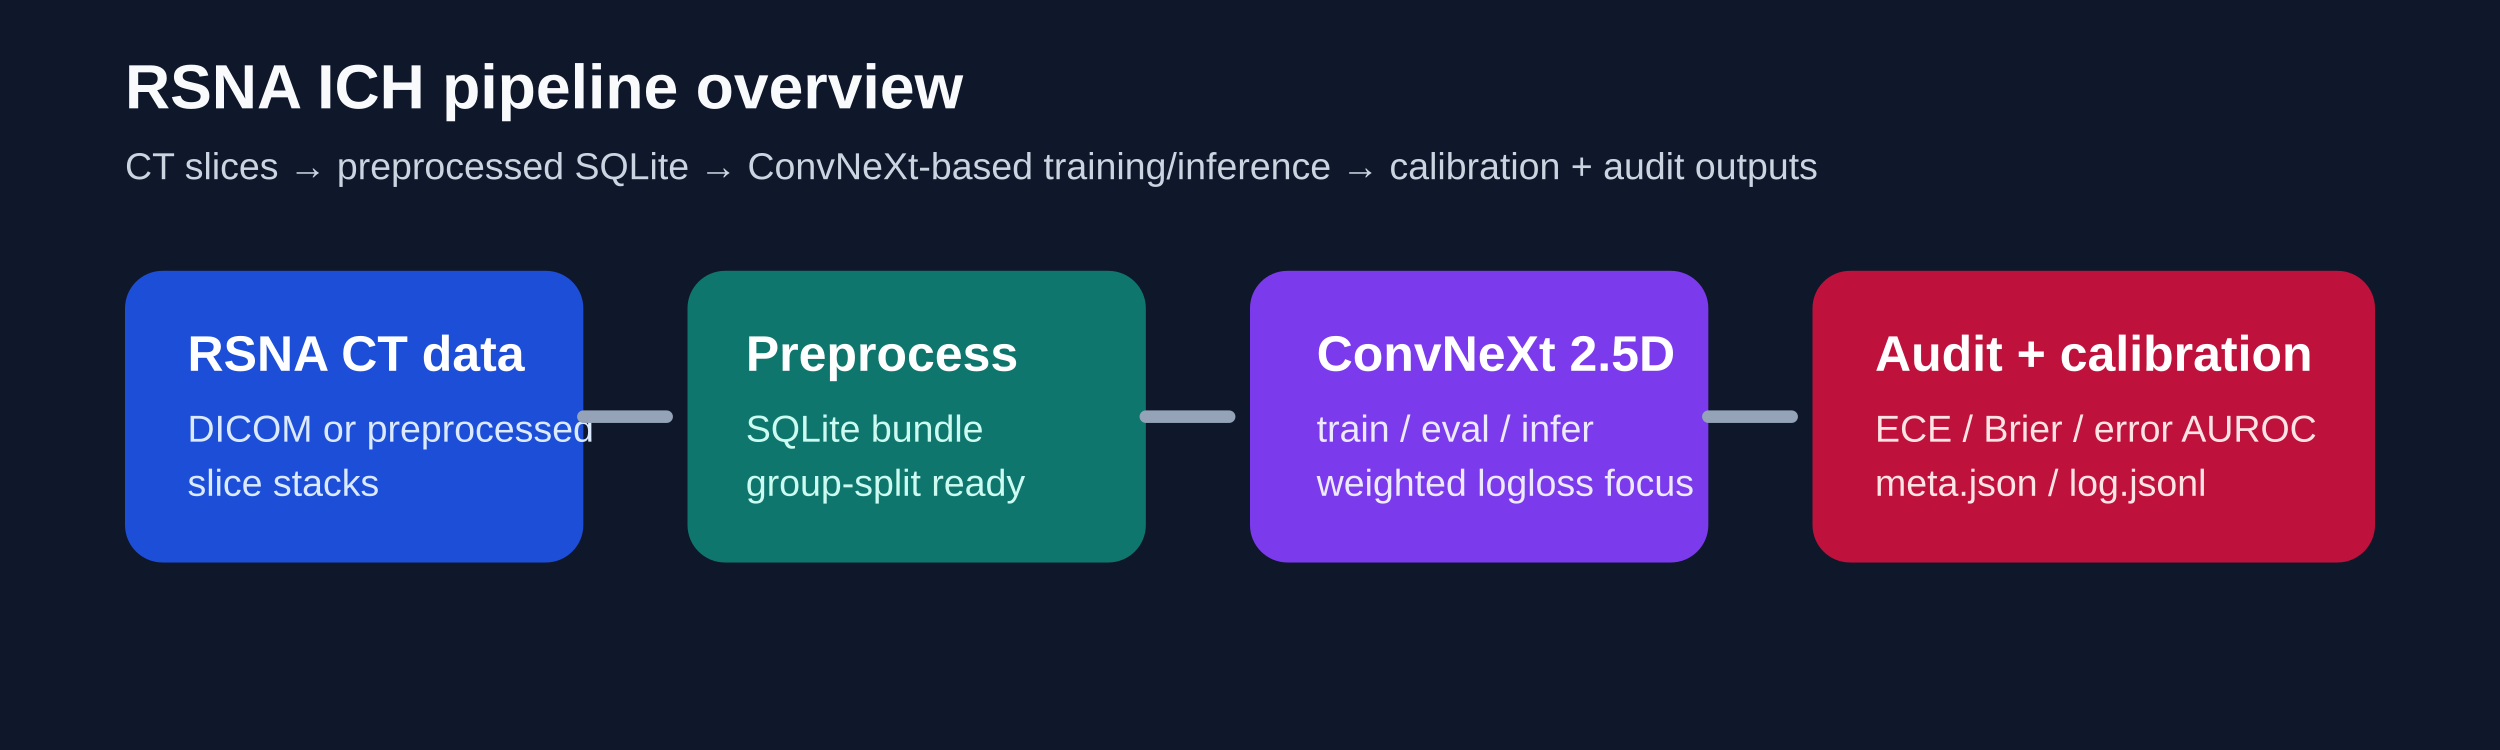
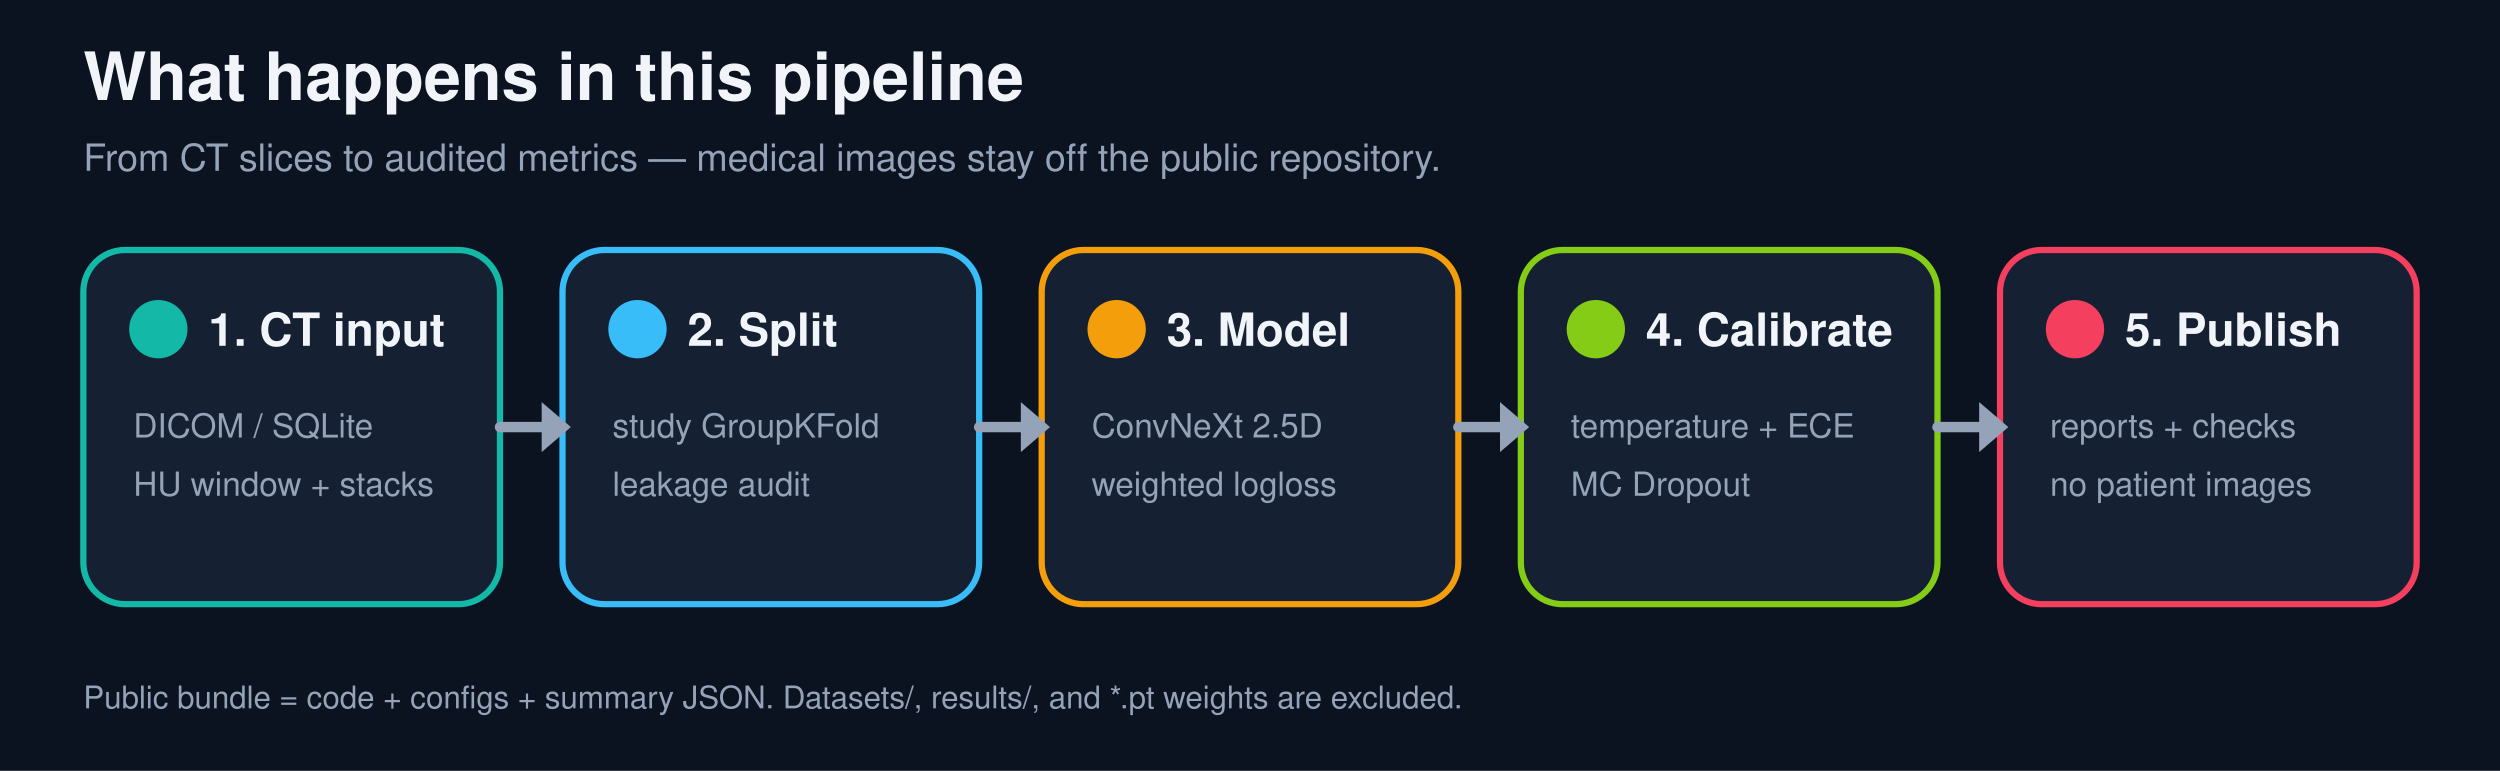
- <svg xmlns="http://www.w3.org/2000/svg" width="1200" height="360" viewBox="0 0 1200 360" role="img" aria-labelledby="title desc">
-   <rect width="1200" height="360" fill="#0f172a" />
-   <text x="60" y="52" fill="#f8fafc" font-family="Arial, Helvetica, sans-serif" font-size="30" font-weight="700">RSNA ICH pipeline overview</text>
-   <text x="60" y="86" fill="#cbd5e1" font-family="Arial, Helvetica, sans-serif" font-size="18">CT slices → preprocessed SQLite → ConvNeXt-based training/inference → calibration + audit outputs</text>
-   <g font-family="Arial, Helvetica, sans-serif">
-     <rect x="60" y="130" rx="18" ry="18" width="220" height="140" fill="#1d4ed8" />
-     <text x="90" y="178" fill="#ffffff" font-size="24" font-weight="700">RSNA CT data</text>
-     <text x="90" y="212" fill="#dbeafe" font-size="18">DICOM or preprocessed</text>
-     <text x="90" y="238" fill="#dbeafe" font-size="18">slice stacks</text>
-     <rect x="330" y="130" rx="18" ry="18" width="220" height="140" fill="#0f766e" />
-     <text x="358" y="178" fill="#ffffff" font-size="24" font-weight="700">Preprocess</text>
-     <text x="358" y="212" fill="#ccfbf1" font-size="18">SQLite bundle</text>
-     <text x="358" y="238" fill="#ccfbf1" font-size="18">group-split ready</text>
-     <rect x="600" y="130" rx="18" ry="18" width="220" height="140" fill="#7c3aed" />
-     <text x="632" y="178" fill="#ffffff" font-size="24" font-weight="700">ConvNeXt 2.5D</text>
-     <text x="632" y="212" fill="#ede9fe" font-size="18">train / eval / infer</text>
-     <text x="632" y="238" fill="#ede9fe" font-size="18">weighted logloss focus</text>
-     <rect x="870" y="130" rx="18" ry="18" width="270" height="140" fill="#be123c" />
-     <text x="900" y="178" fill="#ffffff" font-size="24" font-weight="700">Audit + calibration</text>
-     <text x="900" y="212" fill="#ffe4e6" font-size="18">ECE / Brier / error AUROC</text>
-     <text x="900" y="238" fill="#ffe4e6" font-size="18">meta.json / log.jsonl</text>
-   </g>
-   <g stroke="#94a3b8" stroke-width="6" fill="none" stroke-linecap="round">
-     <path d="M280 200 H320" />
-     <path d="M550 200 H590" />
-     <path d="M820 200 H860" />
+ <svg xmlns="http://www.w3.org/2000/svg" width="1200" height="370" viewBox="0 0 1200 370" role="img" aria-labelledby="title desc">
+   <rect width="1200" height="370" fill="#0B1220" />
+   <g font-family="ui-sans-serif, system-ui, -apple-system, Segoe UI, Helvetica, Arial, sans-serif">
+     <text x="40" y="48" fill="#F1F5F9" font-size="32" font-weight="700">What happens in this pipeline</text>
+     <text x="40" y="82" fill="#94A3B8" font-size="18">From CT slices to audited metrics — medical images stay off the public repository.</text>
+     <rect x="40" y="120" rx="20" ry="20" width="200" height="170" fill="#152033" stroke="#14B8A6" stroke-width="3" />
+     <circle cx="76" cy="158" r="14" fill="#14B8A6" />
+     <text x="100" y="166" fill="#F1F5F9" font-size="22" font-weight="700">1. CT input</text>
+     <text x="64" y="210" fill="#94A3B8" font-size="16">DICOM / SQLite</text>
+     <text x="64" y="238" fill="#94A3B8" font-size="16">HU window + stacks</text>
+     <rect x="270" y="120" rx="20" ry="20" width="200" height="170" fill="#152033" stroke="#38BDF8" stroke-width="3" />
+     <circle cx="306" cy="158" r="14" fill="#38BDF8" />
+     <text x="330" y="166" fill="#F1F5F9" font-size="22" font-weight="700">2. Split</text>
+     <text x="294" y="210" fill="#94A3B8" font-size="16">study GroupKFold</text>
+     <text x="294" y="238" fill="#94A3B8" font-size="16">leakage audit</text>
+     <rect x="500" y="120" rx="20" ry="20" width="200" height="170" fill="#152033" stroke="#F59E0B" stroke-width="3" />
+     <circle cx="536" cy="158" r="14" fill="#F59E0B" />
+     <text x="560" y="166" fill="#F1F5F9" font-size="22" font-weight="700">3. Model</text>
+     <text x="524" y="210" fill="#94A3B8" font-size="16">ConvNeXt 2.5D</text>
+     <text x="524" y="238" fill="#94A3B8" font-size="16">weighted logloss</text>
+     <rect x="730" y="120" rx="20" ry="20" width="200" height="170" fill="#152033" stroke="#84CC16" stroke-width="3" />
+     <circle cx="766" cy="158" r="14" fill="#84CC16" />
+     <text x="790" y="166" fill="#F1F5F9" font-size="22" font-weight="700">4. Calibrate</text>
+     <text x="754" y="210" fill="#94A3B8" font-size="16">temperature + ECE</text>
+     <text x="754" y="238" fill="#94A3B8" font-size="16">MC Dropout</text>
+     <rect x="960" y="120" rx="20" ry="20" width="200" height="170" fill="#152033" stroke="#F43F5E" stroke-width="3" />
+     <circle cx="996" cy="158" r="14" fill="#F43F5E" />
+     <text x="1020" y="166" fill="#F1F5F9" font-size="22" font-weight="700">5. Publish</text>
+     <text x="984" y="210" fill="#94A3B8" font-size="16">reports + checks</text>
+     <text x="984" y="238" fill="#94A3B8" font-size="16">no patient images</text>
+     <path d="M240 205 H268" stroke="#94A3B8" stroke-width="5" stroke-linecap="round" />
+     <path d="M260 193 L274 205 L260 217" fill="#94A3B8" />
+     <path d="M470 205 H498" stroke="#94A3B8" stroke-width="5" stroke-linecap="round" />
+     <path d="M490 193 L504 205 L490 217" fill="#94A3B8" />
+     <path d="M700 205 H728" stroke="#94A3B8" stroke-width="5" stroke-linecap="round" />
+     <path d="M720 193 L734 205 L720 217" fill="#94A3B8" />
+     <path d="M930 205 H958" stroke="#94A3B8" stroke-width="5" stroke-linecap="round" />
+     <path d="M950 193 L964 205 L950 217" fill="#94A3B8" />
+     <text x="40" y="340" fill="#94A3B8" font-size="15">Public bundle = code + configs + summary JSON. Datasets/, results/, and *.pt weights are excluded.</text>
  </g>
</svg>
